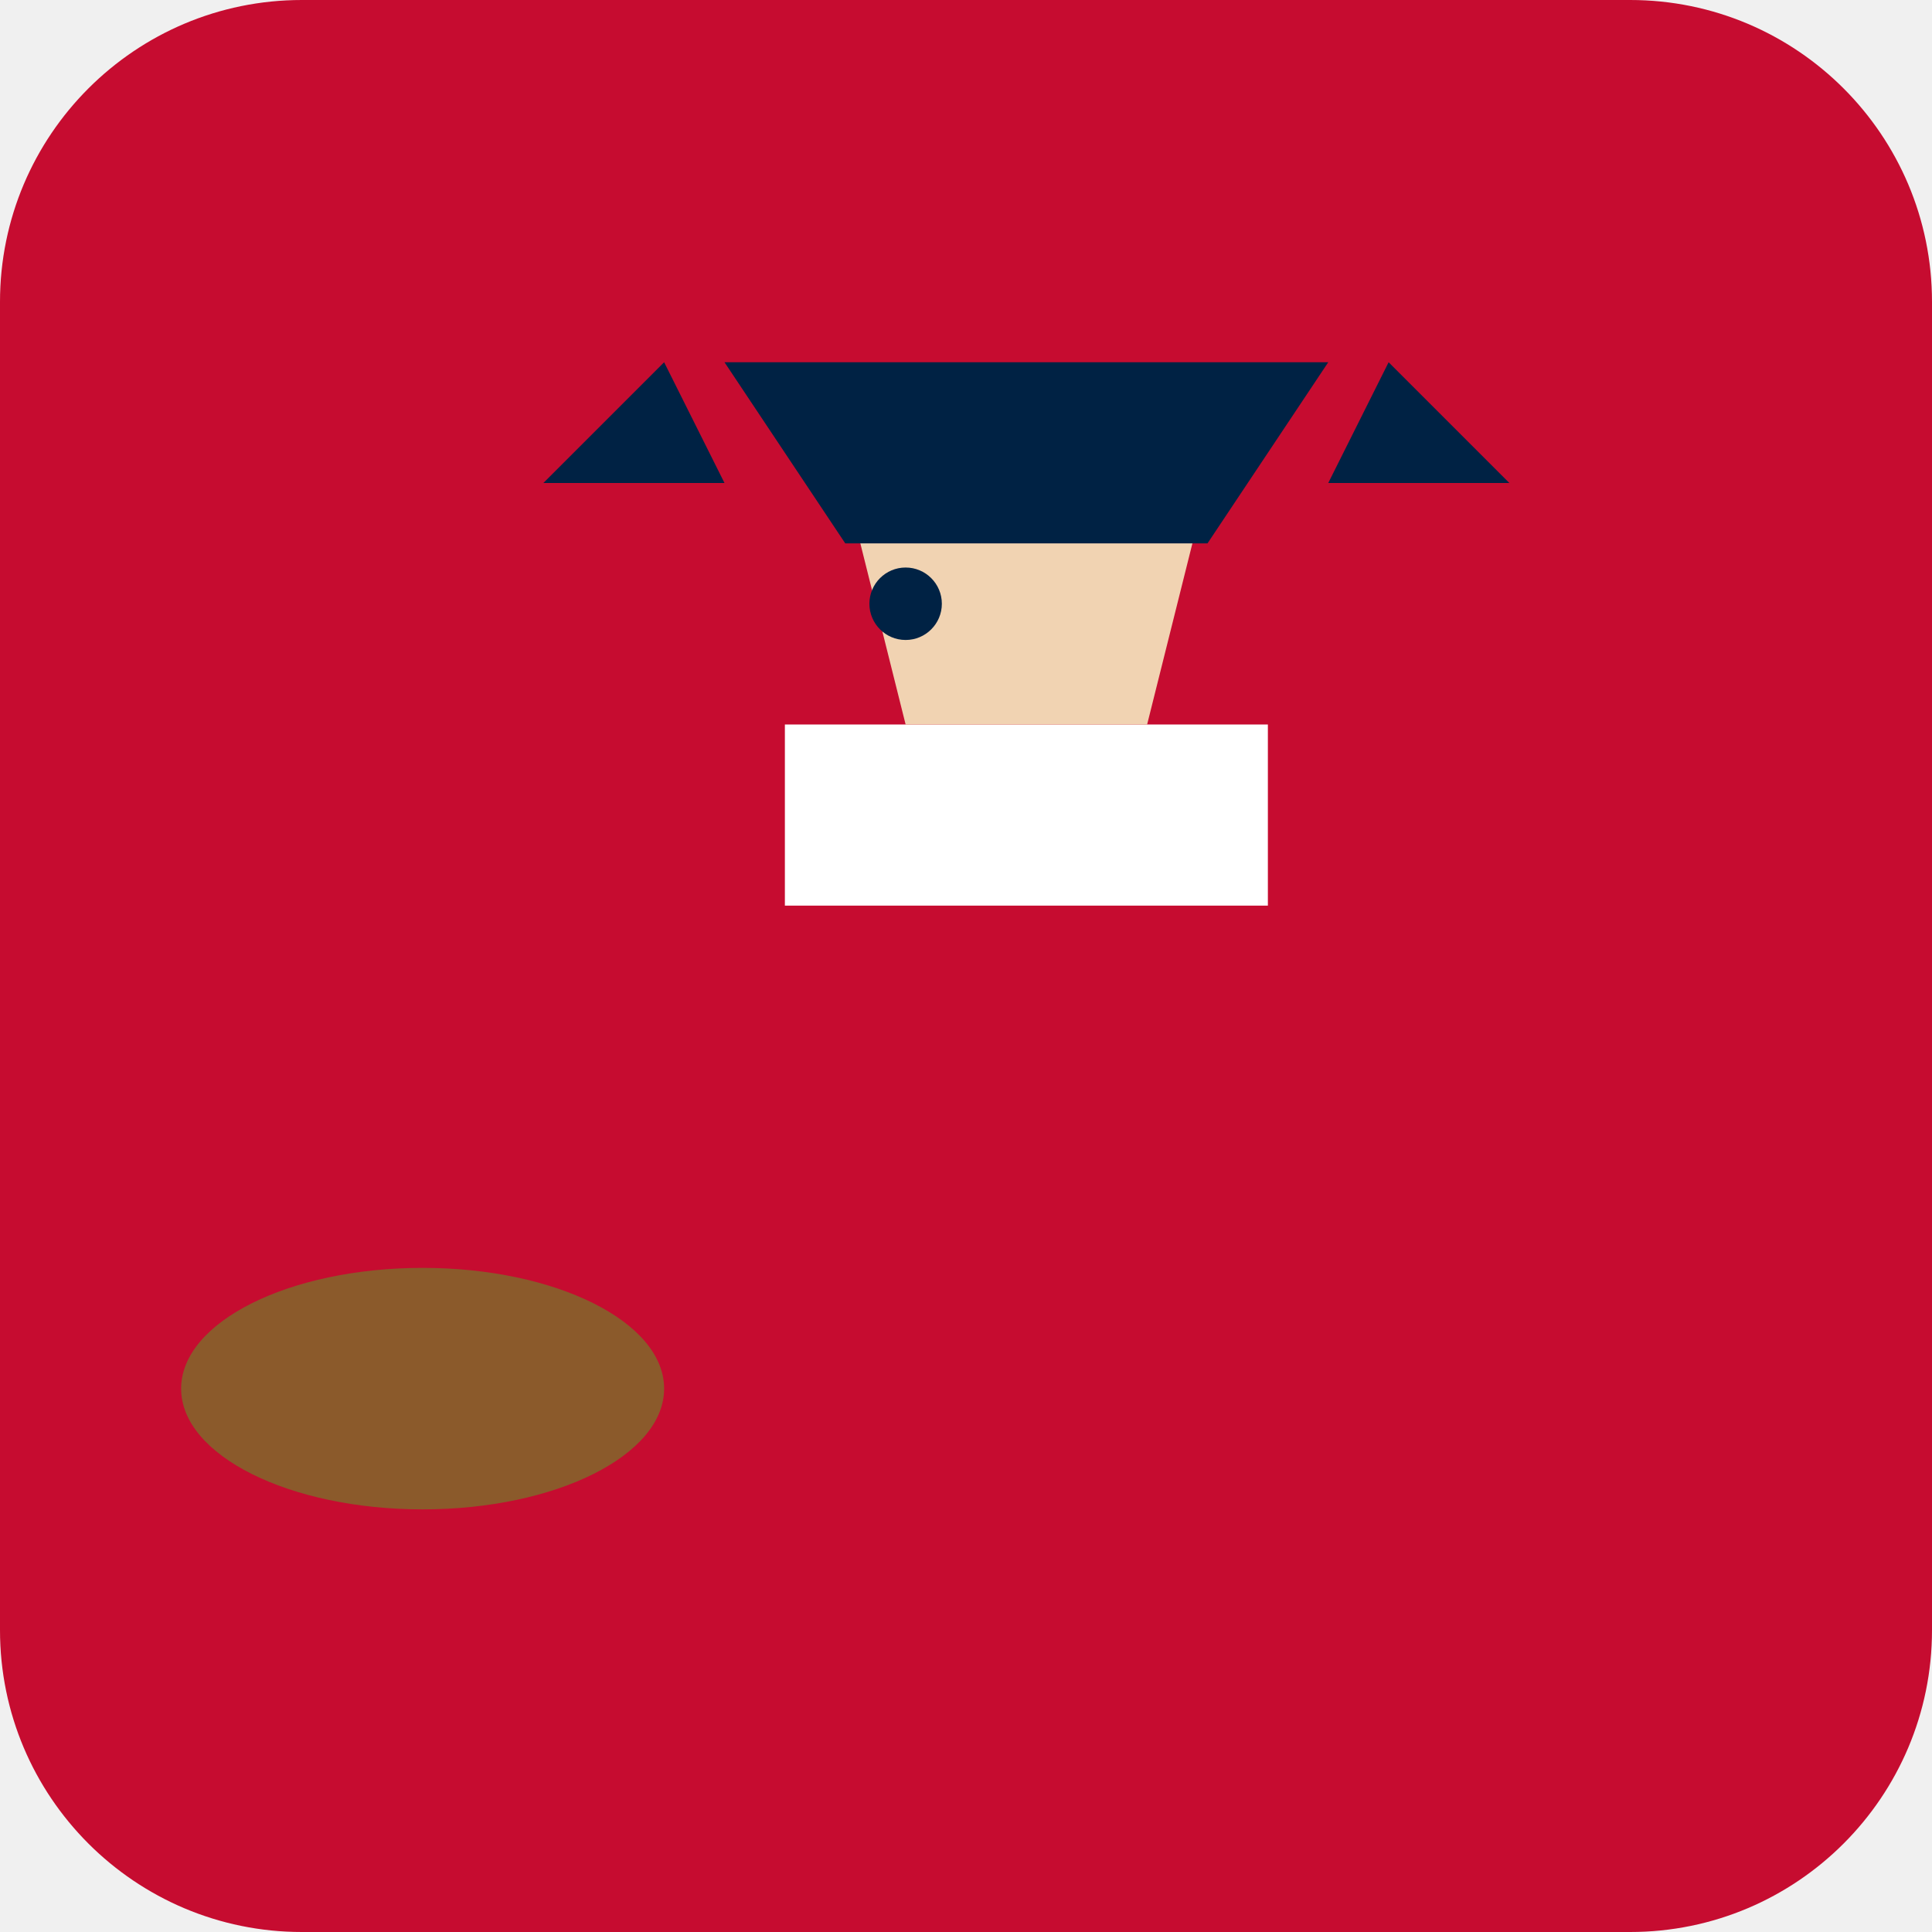
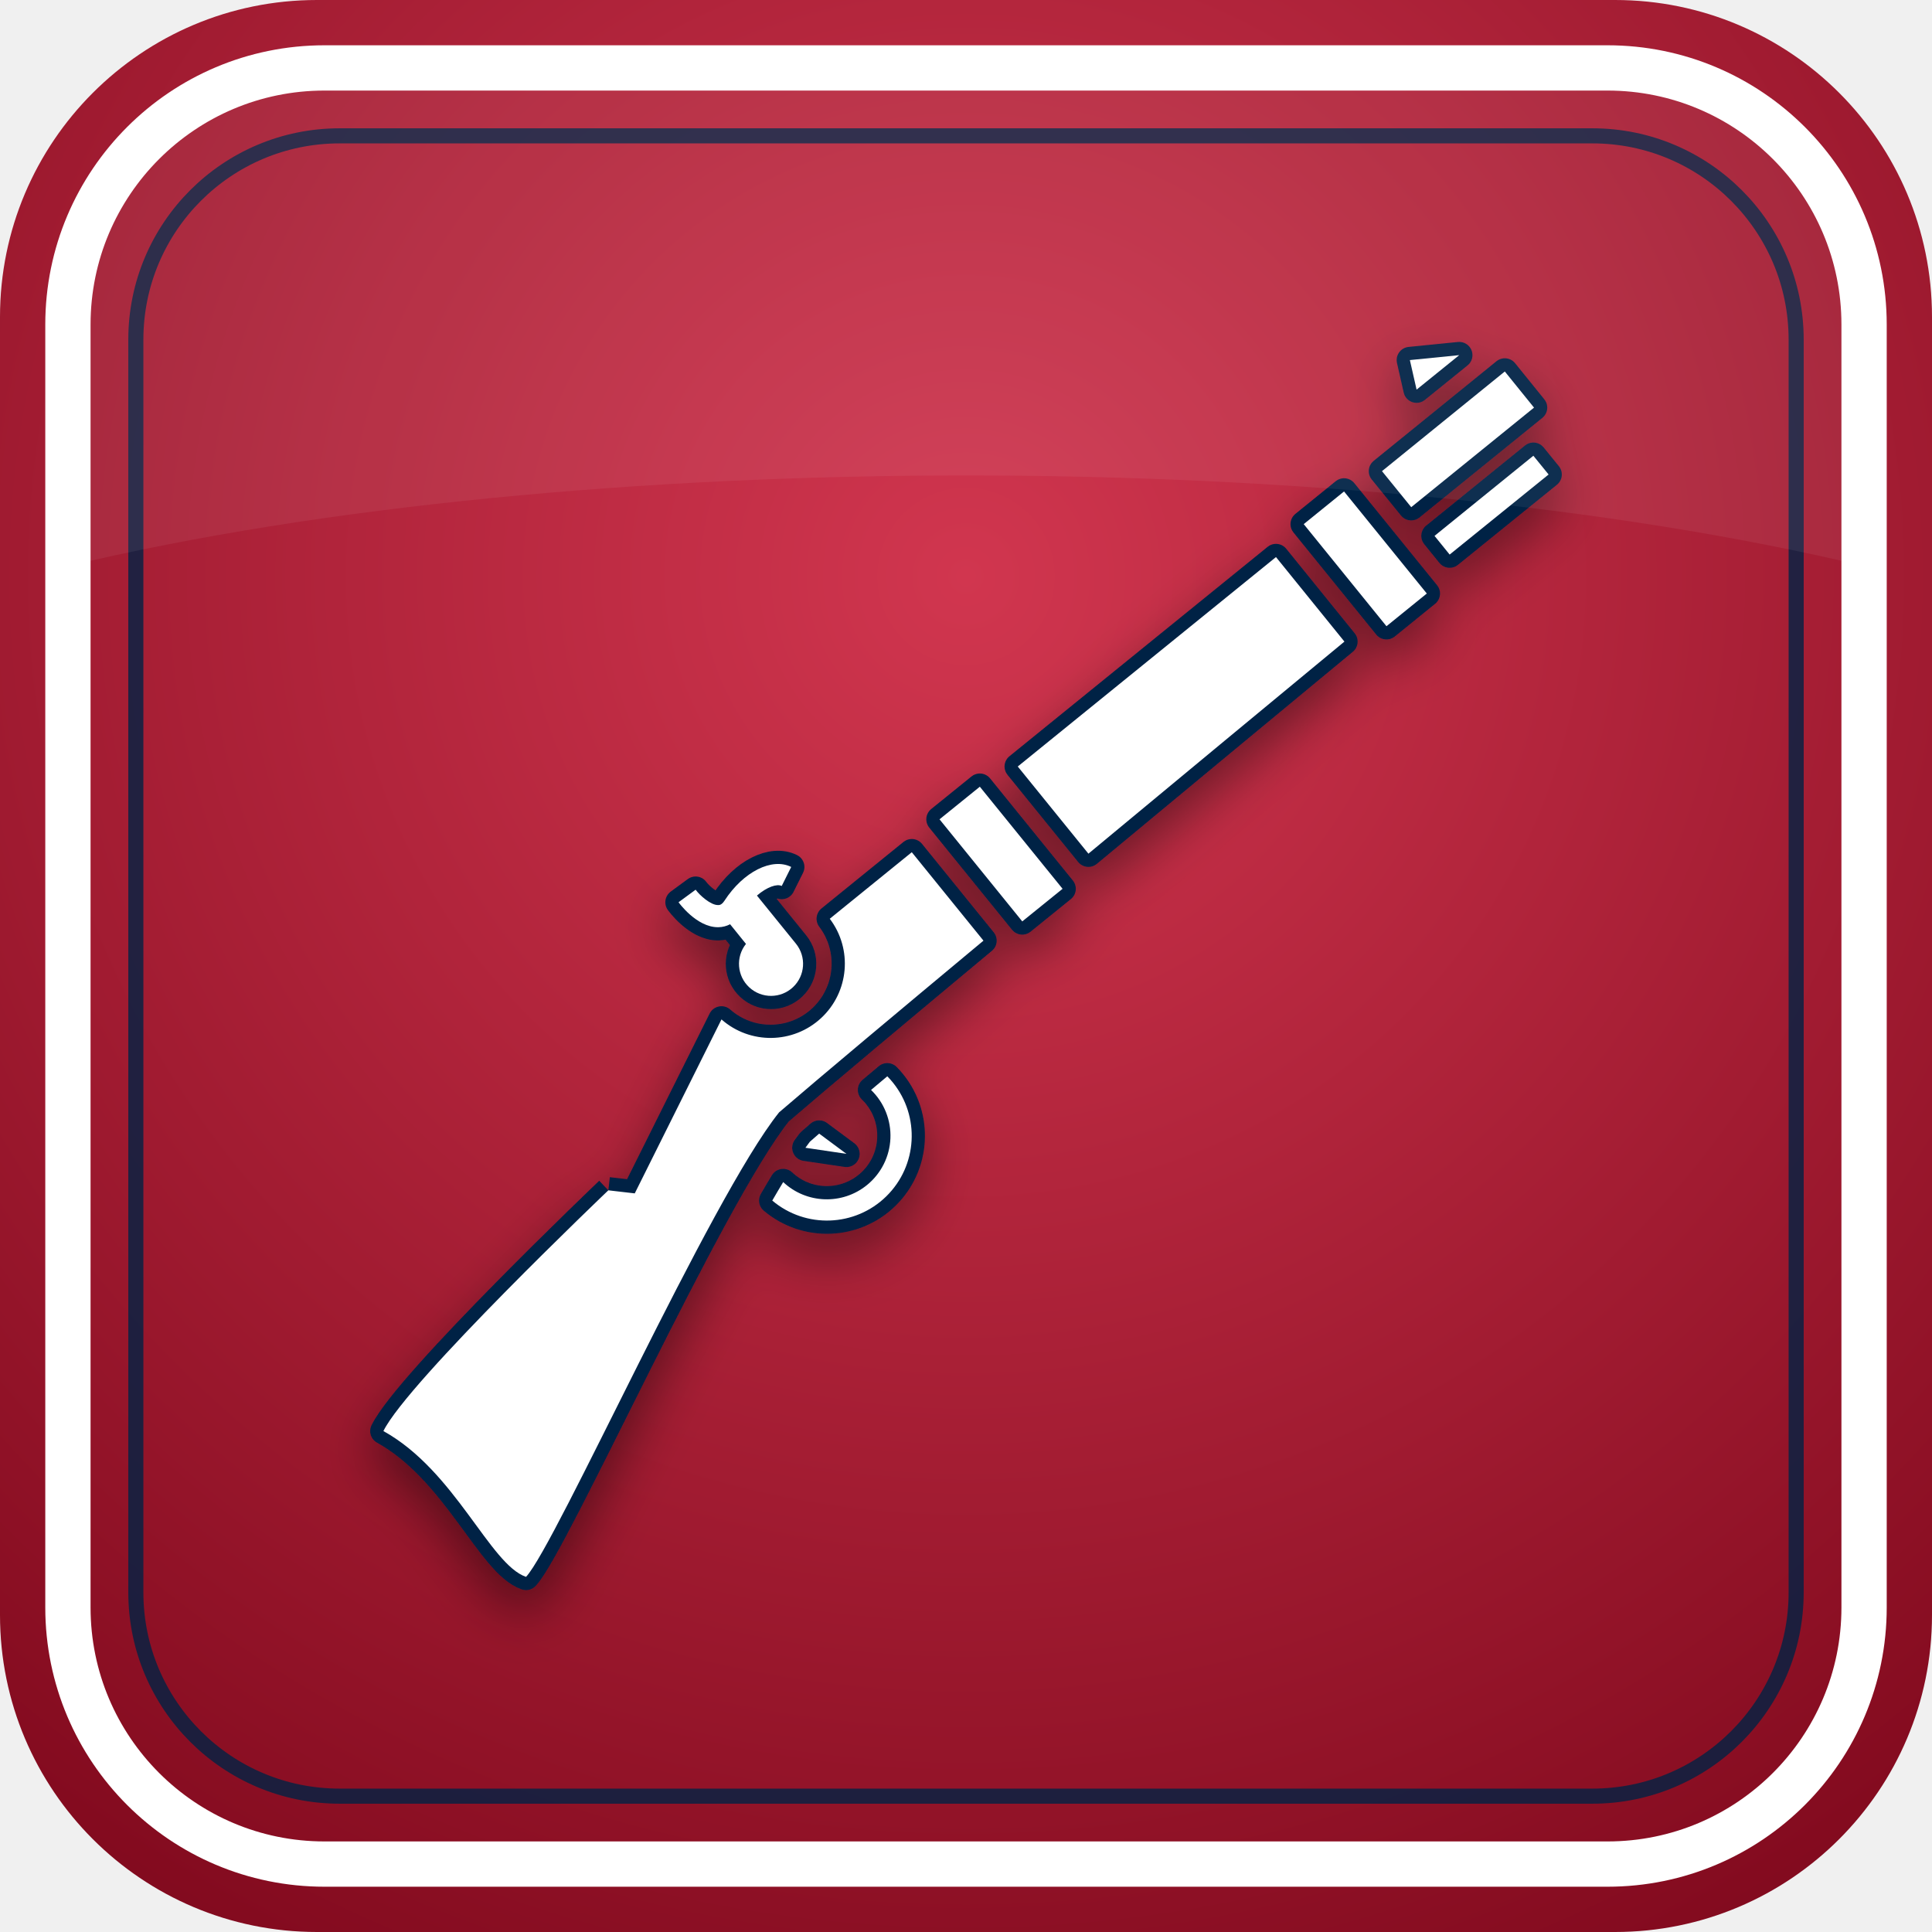
- <svg xmlns="http://www.w3.org/2000/svg" viewBox="0 0 64 64" role="img" aria-label="Boston / New England Patriots">
-   <rect width="64" height="64" rx="10" fill="#c60c30" />
-   <path fill="#c60c30" d="M22 34 L28 22 L40 22 L46 34 L42 50 L26 50 Z" />
-   <path fill="#ffffff" d="M26 24 H42 V30 H26 Z" />
-   <path fill="#f1d3b2" d="M28 16 H40 L38 24 H30 Z" />
-   <path fill="#002244" d="M24 12 H44 L40 18 H28 Z" />
-   <path fill="#002244" d="M22 12 L18 16 L24 16 Z" />
-   <path fill="#002244" d="M46 12 L50 16 L44 16 Z" />
-   <circle cx="30" cy="20" r="1.2" fill="#002244" />
-   <path fill="#c60c30" d="M18 36 L12 32 L20 40 L16 48 L24 44 Z" />
-   <ellipse cx="14" cy="46" rx="8" ry="4" fill="#8b5a2b" />
+ <svg xmlns="http://www.w3.org/2000/svg" viewBox="0 0 512 512" role="img" aria-label="Patriots">
+   <defs>
+     <radialGradient id="f" cx="50%" cy="30%" r="80%">
+       <stop offset="0" stop-color="#d1364f" />
+       <stop offset="1" stop-color="#820a1e" />
+     </radialGradient>
+     <filter id="s" x="-10%" y="-10%" width="120%" height="120%">
+       <feDropShadow dx="0" dy="6" stdDeviation="7" flood-color="#000" flood-opacity="0.45" />
+     </filter>
+   </defs>
+   <rect width="512" height="512" rx="84" fill="url(#f)" />
+   <rect x="18" y="18" width="476" height="476" rx="68" fill="none" stroke="#ffffff" stroke-width="12" />
+   <rect x="36" y="36" width="440" height="440" rx="54" fill="none" stroke="#002244" stroke-width="4" opacity="0.8" />
+   <g filter="url(#s)">
+     <g transform="translate(76.8 76.8) scale(0.7) ">
+       <g fill="#002244" stroke="#002244" stroke-width="10" stroke-linejoin="round">
+         <path d="m424.045 26.605l2.54 11.19l16.15-13.06zm-205.53 312.32a24.07 24.07 0 0 0 1.54-36l6.15-5.17q1.08 1.095 2.07 2.31a32.09 32.09 0 0 1-45.62 44.74q2.13-3.69 4.14-7a24.12 24.12 0 0 0 31.72 1.12m-18.1-19.47l10.32 7.66l-15.53-2.3c.58-.81 1.14-1.58 1.69-2.29zm76.89-80.34l-31.33-38.65l15.26-12.34l31.33 38.65zm137.88-111.75l-31.33-38.65l15.27-12.37l31.33 38.64zm-41.83-26.18l25.91 32c-26.82 22.18-62.15 51.42-96.92 80.29l-26.75-33zm-252.76 239.74l10 1.16l32.83-65.86a28.13 28.13 0 0 0 41-38.11l4.52-3.67l26.53-21.52l27.14 33.48c-32.82 27.33-61.6 51.43-77.37 65c-26.12 32.63-84.5 163.79-95.81 175.86c-13.73-4.68-26.77-40.12-54-55.2c9.14-18.66 85.16-91.14 85.16-91.14m33.05-113.81c1.5 2.11 5.69 5.81 8.38 5.81h.06c.35 0 1.29.17 2.48-1.65c7.15-11 18-16.41 25.26-12.77l-3.59 7.2c-1.77-.89-5.5.3-9.38 3.63l14.75 18.2a12.13 12.13 0 1 1-18.91.1l-6-7.44a10 10 0 0 1-4.4 1.12h-.23c-8.12 0-14.83-9.36-14.89-9.45zm259.84-158.46l46.5-37.73l11.06 13.68l-46.49 37.69zm63.08 1.27l-37.46 30.31l-5.73-7.07l37.42-30.34z" />
+       </g>
+       <g fill="#ffffff">
+         <path d="m424.045 26.605l2.54 11.19l16.15-13.06zm-205.53 312.32a24.07 24.07 0 0 0 1.54-36l6.15-5.17q1.08 1.095 2.07 2.31a32.09 32.09 0 0 1-45.62 44.74q2.13-3.69 4.14-7a24.12 24.12 0 0 0 31.72 1.12m-18.1-19.47l10.32 7.66l-15.53-2.3c.58-.81 1.14-1.58 1.69-2.29zm76.89-80.34l-31.33-38.65l15.26-12.34l31.33 38.65zm137.88-111.75l-31.33-38.65l15.27-12.37l31.33 38.64zm-41.83-26.18l25.91 32c-26.82 22.18-62.15 51.42-96.92 80.29l-26.75-33zm-252.76 239.74l10 1.16l32.83-65.86a28.13 28.13 0 0 0 41-38.11l4.52-3.67l26.53-21.52l27.14 33.48c-32.82 27.33-61.6 51.43-77.37 65c-26.12 32.63-84.5 163.79-95.81 175.86c-13.73-4.68-26.77-40.12-54-55.2c9.14-18.66 85.16-91.14 85.16-91.14m33.05-113.81c1.5 2.11 5.69 5.81 8.38 5.81h.06c.35 0 1.29.17 2.48-1.65c7.15-11 18-16.41 25.26-12.77l-3.59 7.2c-1.77-.89-5.5.3-9.38 3.63l14.75 18.2a12.13 12.13 0 1 1-18.91.1l-6-7.44a10 10 0 0 1-4.4 1.12h-.23c-8.12 0-14.83-9.36-14.89-9.45zm259.84-158.46l46.5-37.73l11.06 13.68l-46.49 37.69zm63.08 1.27l-37.46 30.31l-5.73-7.07l37.42-30.34z" />
+       </g>
+     </g>
+   </g>
+   <path d="M84 18 H428 A68 68 0 0 1 494 84 V150 C360 118 152 118 18 150 V84 A68 68 0 0 1 84 18Z" fill="#fff" opacity="0.06" />
</svg>
